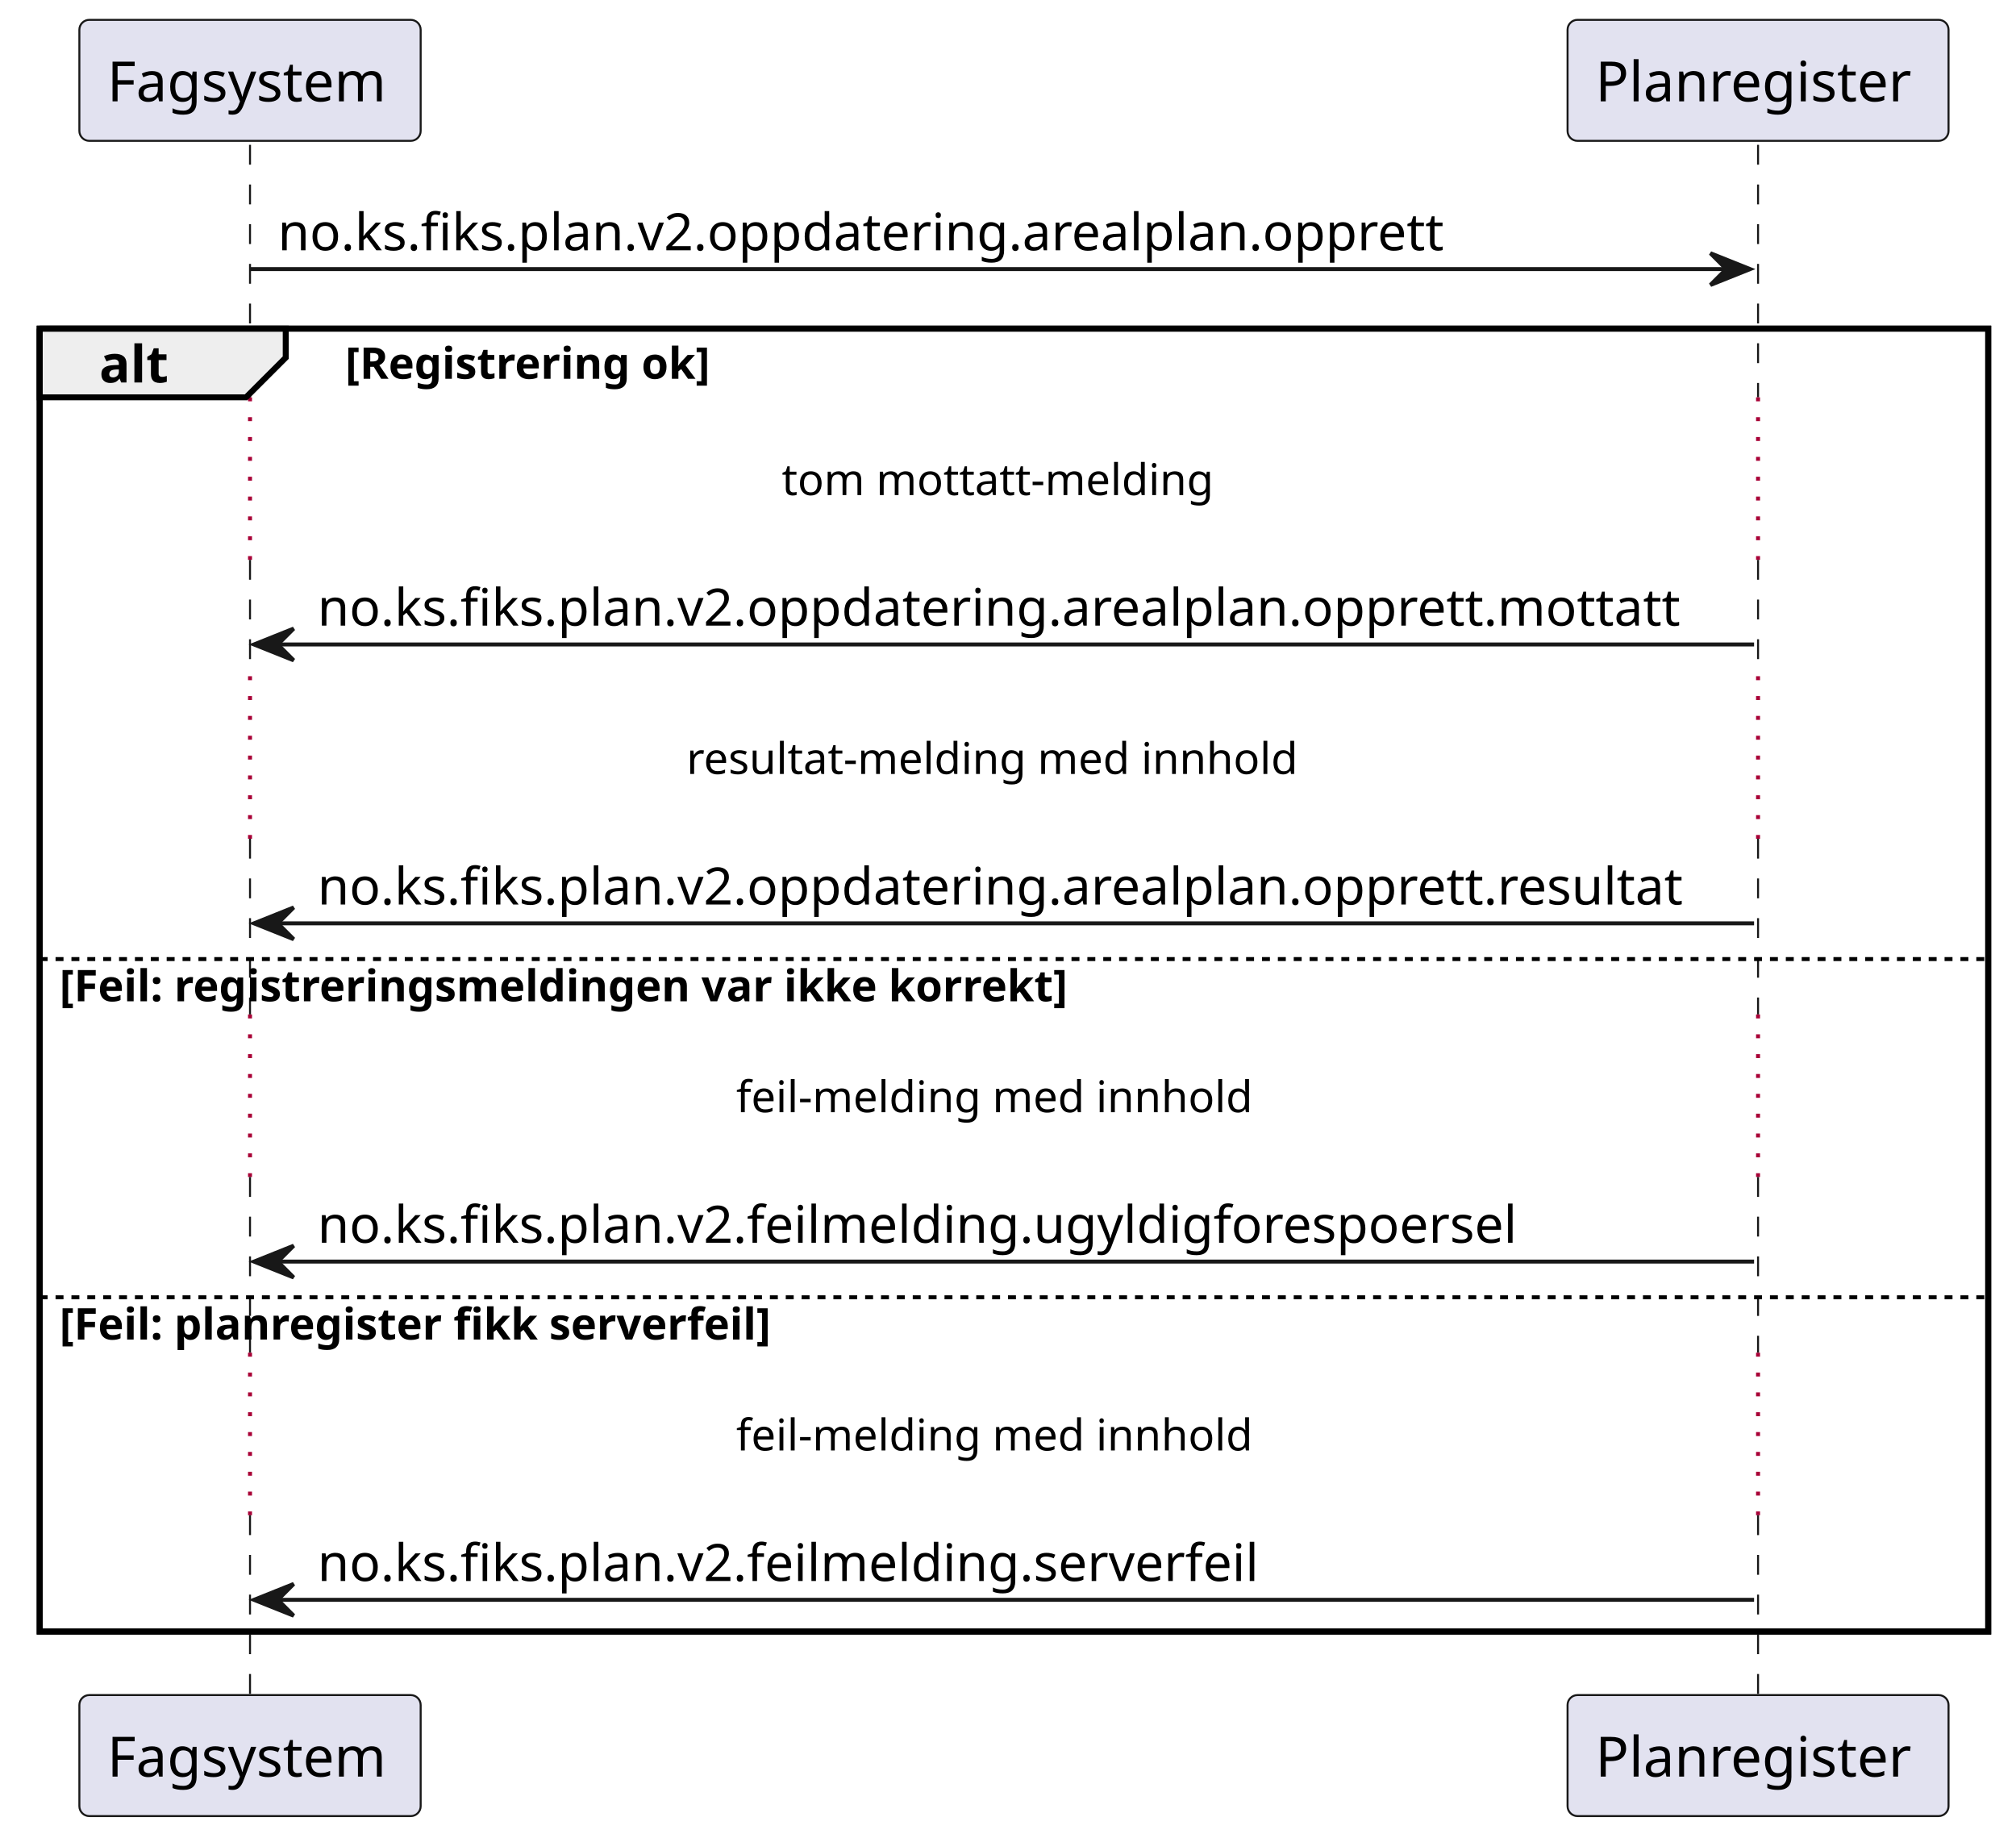
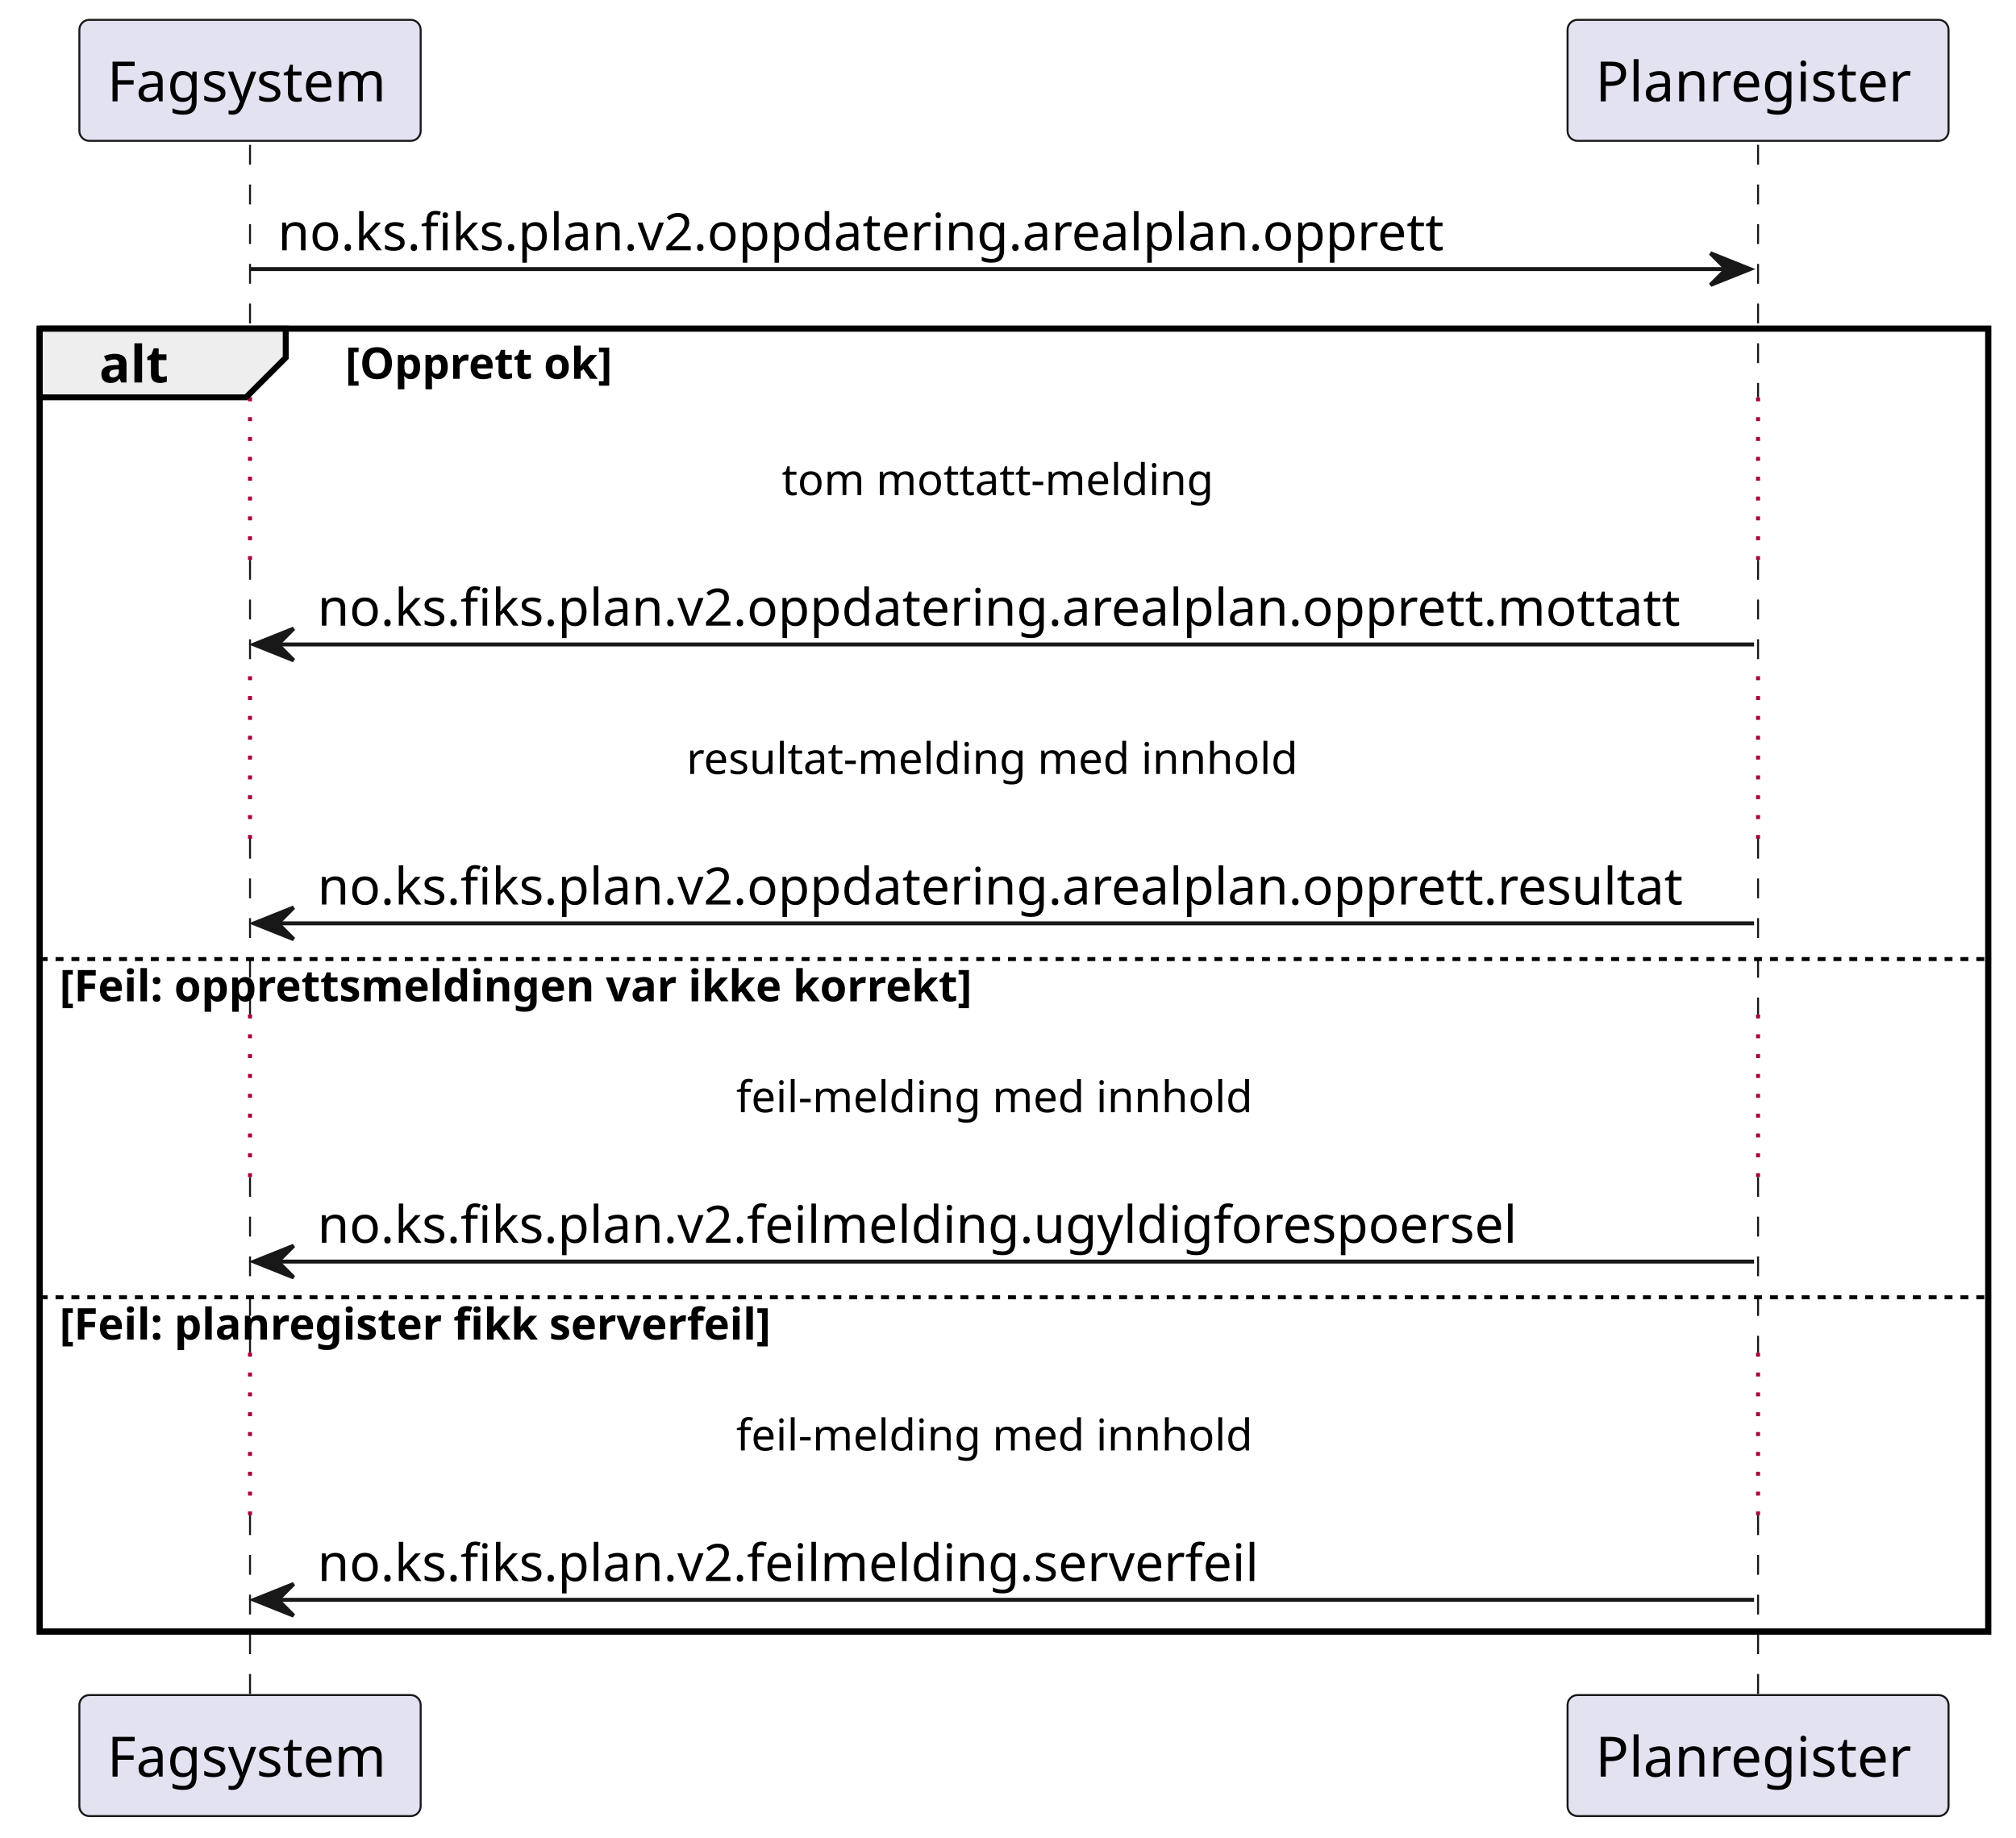
<svg xmlns="http://www.w3.org/2000/svg" contentStyleType="text/css" height="463px" preserveAspectRatio="none" style="width:508px;height:463px;background:#FFFFFF;" version="1.1" viewBox="0 0 508 463" width="508px" zoomAndPan="magnify">
  <defs />
  <g>
    <rect fill="none" height="328.283" style="stroke:#000000;stroke-width:1.5;" width="491" x="10" y="82.799" />
    <line style="stroke:#181818;stroke-width:0.5;stroke-dasharray:5.0,5.0;" x1="63" x2="63" y1="36.488" y2="100.109" />
    <line style="stroke:#A80036;stroke-width:1.0;stroke-dasharray:1.0,4.0;" x1="63" x2="63" y1="100.109" y2="141.065" />
    <line style="stroke:#181818;stroke-width:0.5;stroke-dasharray:5.0,5.0;" x1="63" x2="63" y1="141.065" y2="170.375" />
    <line style="stroke:#A80036;stroke-width:1.0;stroke-dasharray:1.0,4.0;" x1="63" x2="63" y1="170.375" y2="211.33" />
    <line style="stroke:#181818;stroke-width:0.5;stroke-dasharray:5.0,5.0;" x1="63" x2="63" y1="211.33" y2="255.596" />
    <line style="stroke:#A80036;stroke-width:1.0;stroke-dasharray:1.0,4.0;" x1="63" x2="63" y1="255.596" y2="296.551" />
    <line style="stroke:#181818;stroke-width:0.5;stroke-dasharray:5.0,5.0;" x1="63" x2="63" y1="296.551" y2="340.816" />
    <line style="stroke:#A80036;stroke-width:1.0;stroke-dasharray:1.0,4.0;" x1="63" x2="63" y1="340.816" y2="381.772" />
    <line style="stroke:#181818;stroke-width:0.5;stroke-dasharray:5.0,5.0;" x1="63" x2="63" y1="381.772" y2="428.082" />
    <line style="stroke:#181818;stroke-width:0.5;stroke-dasharray:5.0,5.0;" x1="443" x2="443" y1="36.488" y2="100.109" />
    <line style="stroke:#A80036;stroke-width:1.0;stroke-dasharray:1.0,4.0;" x1="443" x2="443" y1="100.109" y2="141.065" />
    <line style="stroke:#181818;stroke-width:0.5;stroke-dasharray:5.0,5.0;" x1="443" x2="443" y1="141.065" y2="170.375" />
    <line style="stroke:#A80036;stroke-width:1.0;stroke-dasharray:1.0,4.0;" x1="443" x2="443" y1="170.375" y2="211.33" />
    <line style="stroke:#181818;stroke-width:0.5;stroke-dasharray:5.0,5.0;" x1="443" x2="443" y1="211.33" y2="255.596" />
    <line style="stroke:#A80036;stroke-width:1.0;stroke-dasharray:1.0,4.0;" x1="443" x2="443" y1="255.596" y2="296.551" />
    <line style="stroke:#181818;stroke-width:0.5;stroke-dasharray:5.0,5.0;" x1="443" x2="443" y1="296.551" y2="340.816" />
    <line style="stroke:#A80036;stroke-width:1.0;stroke-dasharray:1.0,4.0;" x1="443" x2="443" y1="340.816" y2="381.772" />
    <line style="stroke:#181818;stroke-width:0.5;stroke-dasharray:5.0,5.0;" x1="443" x2="443" y1="381.772" y2="428.082" />
    <rect fill="#E2E2F0" height="30.488" rx="2.5" ry="2.5" style="stroke:#181818;stroke-width:0.5;" width="86" x="20" y="5" />
    <text fill="#000000" font-family="sans-serif" font-size="14" lengthAdjust="spacing" textLength="72" x="27" y="25.535">Fagsystem</text>
    <rect fill="#E2E2F0" height="30.488" rx="2.5" ry="2.5" style="stroke:#181818;stroke-width:0.5;" width="86" x="20" y="427.082" />
    <text fill="#000000" font-family="sans-serif" font-size="14" lengthAdjust="spacing" textLength="72" x="27" y="447.617">Fagsystem</text>
    <rect fill="#E2E2F0" height="30.488" rx="2.5" ry="2.5" style="stroke:#181818;stroke-width:0.5;" width="96" x="395" y="5" />
    <text fill="#000000" font-family="sans-serif" font-size="14" lengthAdjust="spacing" textLength="82" x="402" y="25.535">Planregister</text>
    <rect fill="#E2E2F0" height="30.488" rx="2.5" ry="2.5" style="stroke:#181818;stroke-width:0.5;" width="96" x="395" y="427.082" />
    <text fill="#000000" font-family="sans-serif" font-size="14" lengthAdjust="spacing" textLength="82" x="402" y="447.617">Planregister</text>
    <polygon fill="#181818" points="431,63.799,441,67.799,431,71.799,435,67.799" style="stroke:#181818;stroke-width:1.0;" />
    <line style="stroke:#181818;stroke-width:1.0;" x1="63" x2="437" y1="67.799" y2="67.799" />
    <text fill="#000000" font-family="sans-serif" font-size="13" lengthAdjust="spacing" textLength="304" x="70" y="63.057">no.ks.fiks.plan.v2.oppdatering.arealplan.opprett</text>
    <path d="M10,82.799 L72,82.799 L72,90.109 L62,100.109 L10,100.109 L10,82.799 " fill="#EEEEEE" style="stroke:#000000;stroke-width:1.5;" />
    <rect fill="none" height="328.283" style="stroke:#000000;stroke-width:1.5;" width="491" x="10" y="82.799" />
    <text fill="#000000" font-family="sans-serif" font-size="13" font-weight="bold" lengthAdjust="spacing" textLength="17" x="25" y="96.367">alt</text>
-     <text fill="#000000" font-family="sans-serif" font-size="11" font-weight="bold" lengthAdjust="spacing" textLength="95" x="87" y="95.434">[Registrering ok]</text>
+     <text fill="#000000" font-family="sans-serif" font-size="11" font-weight="bold" lengthAdjust="spacing" textLength="68" x="87" y="95.434">[Opprett ok]</text>
    <text fill="#000000" font-family="sans-serif" font-size="11" lengthAdjust="spacing" textLength="112" x="197" y="124.744">tom mottatt-melding</text>
    <polygon fill="#181818" points="74,158.375,64,162.375,74,166.375,70,162.375" style="stroke:#181818;stroke-width:1.0;" />
    <line style="stroke:#181818;stroke-width:1.0;" x1="68" x2="442" y1="162.375" y2="162.375" />
    <text fill="#000000" font-family="sans-serif" font-size="13" lengthAdjust="spacing" textLength="355" x="80" y="157.633">no.ks.fiks.plan.v2.oppdatering.arealplan.opprett.mottatt</text>
    <text fill="#000000" font-family="sans-serif" font-size="11" lengthAdjust="spacing" textLength="160" x="173" y="195.01">resultat-melding med innhold</text>
    <polygon fill="#181818" points="74,228.641,64,232.641,74,236.641,70,232.641" style="stroke:#181818;stroke-width:1.0;" />
    <line style="stroke:#181818;stroke-width:1.0;" x1="68" x2="442" y1="232.641" y2="232.641" />
    <text fill="#000000" font-family="sans-serif" font-size="13" lengthAdjust="spacing" textLength="356" x="80" y="227.898">no.ks.fiks.plan.v2.oppdatering.arealplan.opprett.resultat</text>
    <line style="stroke:#000000;stroke-width:1.0;stroke-dasharray:2.0,2.0;" x1="10" x2="501" y1="241.641" y2="241.641" />
-     <text fill="#000000" font-family="sans-serif" font-size="11" font-weight="bold" lengthAdjust="spacing" textLength="261" x="15" y="252.275">[Feil: registreringsmeldingen var ikke korrekt]</text>
+     <text fill="#000000" font-family="sans-serif" font-size="11" font-weight="bold" lengthAdjust="spacing" textLength="235" x="15" y="252.275">[Feil: opprettsmeldingen var ikke korrekt]</text>
    <text fill="#000000" font-family="sans-serif" font-size="11" lengthAdjust="spacing" textLength="135" x="185.5" y="280.231">feil-melding med innhold</text>
    <polygon fill="#181818" points="74,313.861,64,317.861,74,321.861,70,317.861" style="stroke:#181818;stroke-width:1.0;" />
    <line style="stroke:#181818;stroke-width:1.0;" x1="68" x2="442" y1="317.861" y2="317.861" />
    <text fill="#000000" font-family="sans-serif" font-size="13" lengthAdjust="spacing" textLength="317" x="80" y="313.119">no.ks.fiks.plan.v2.feilmelding.ugyldigforespoersel</text>
    <line style="stroke:#000000;stroke-width:1.0;stroke-dasharray:2.0,2.0;" x1="10" x2="501" y1="326.861" y2="326.861" />
    <text fill="#000000" font-family="sans-serif" font-size="11" font-weight="bold" lengthAdjust="spacing" textLength="187" x="15" y="337.496">[Feil: planregister fikk serverfeil]</text>
    <text fill="#000000" font-family="sans-serif" font-size="11" lengthAdjust="spacing" textLength="135" x="185.5" y="365.451">feil-melding med innhold</text>
    <polygon fill="#181818" points="74,399.082,64,403.082,74,407.082,70,403.082" style="stroke:#181818;stroke-width:1.0;" />
    <line style="stroke:#181818;stroke-width:1.0;" x1="68" x2="442" y1="403.082" y2="403.082" />
    <text fill="#000000" font-family="sans-serif" font-size="13" lengthAdjust="spacing" textLength="250" x="80" y="398.34">no.ks.fiks.plan.v2.feilmelding.serverfeil</text>
  </g>
</svg>
